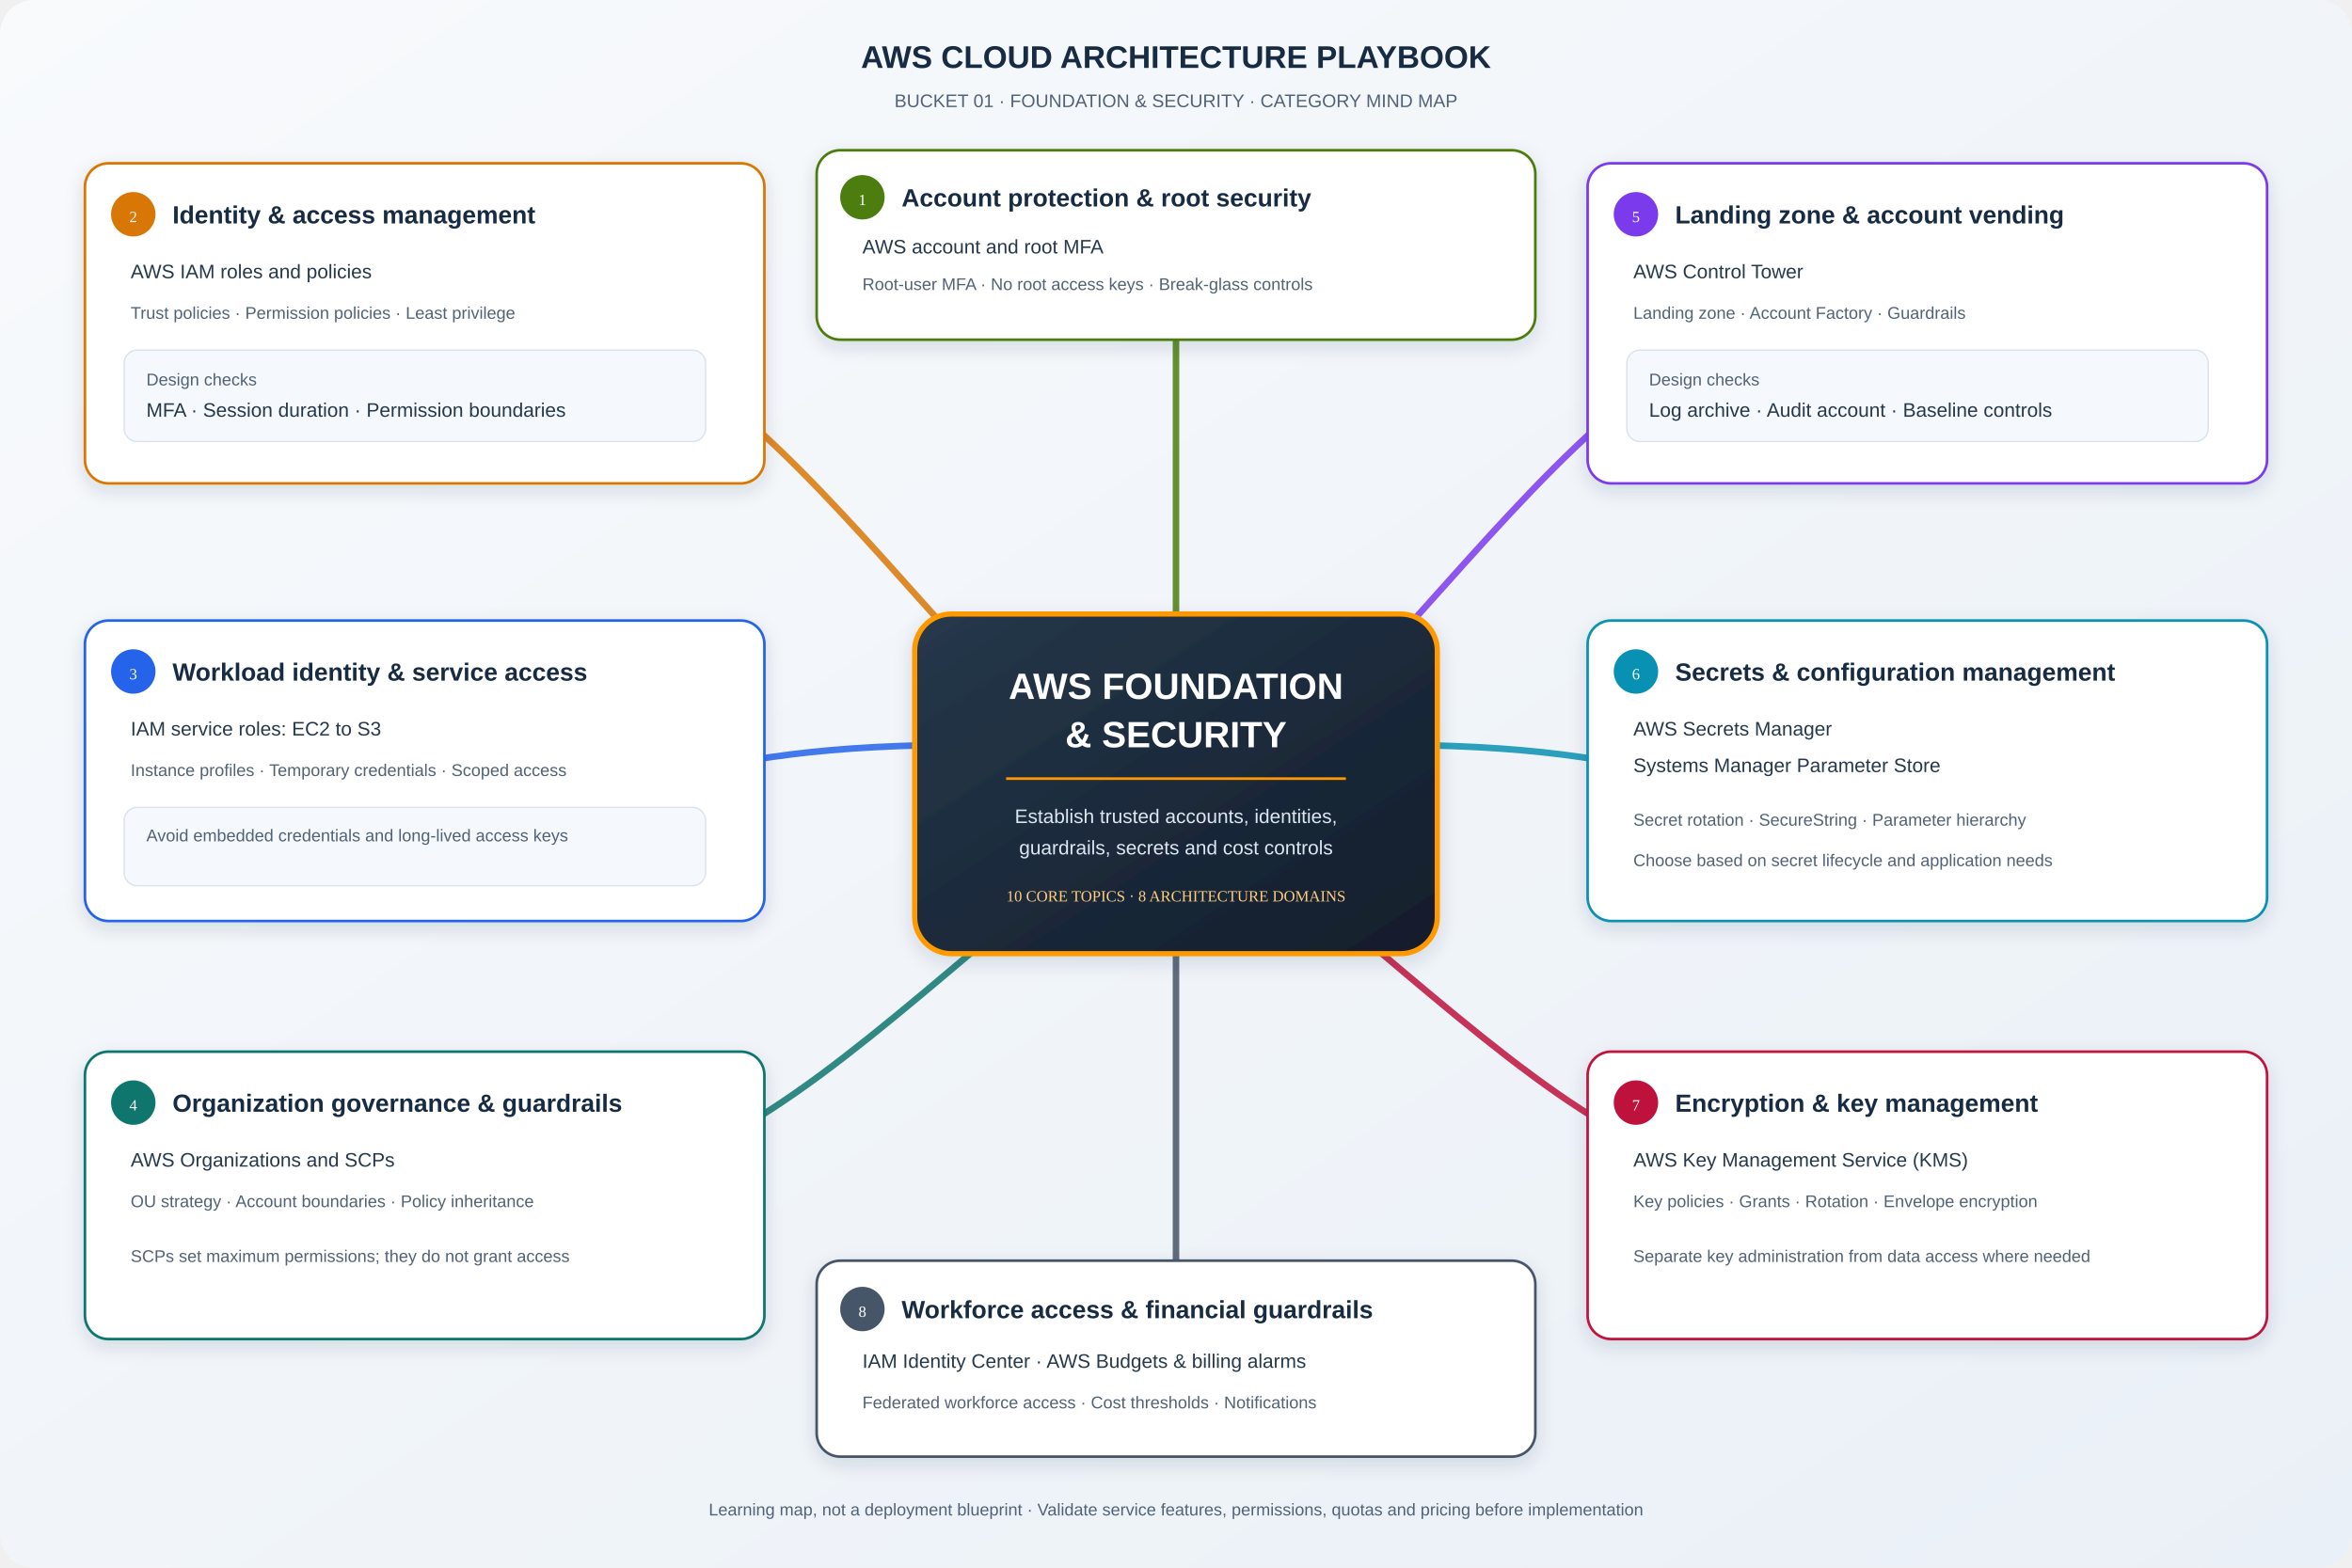
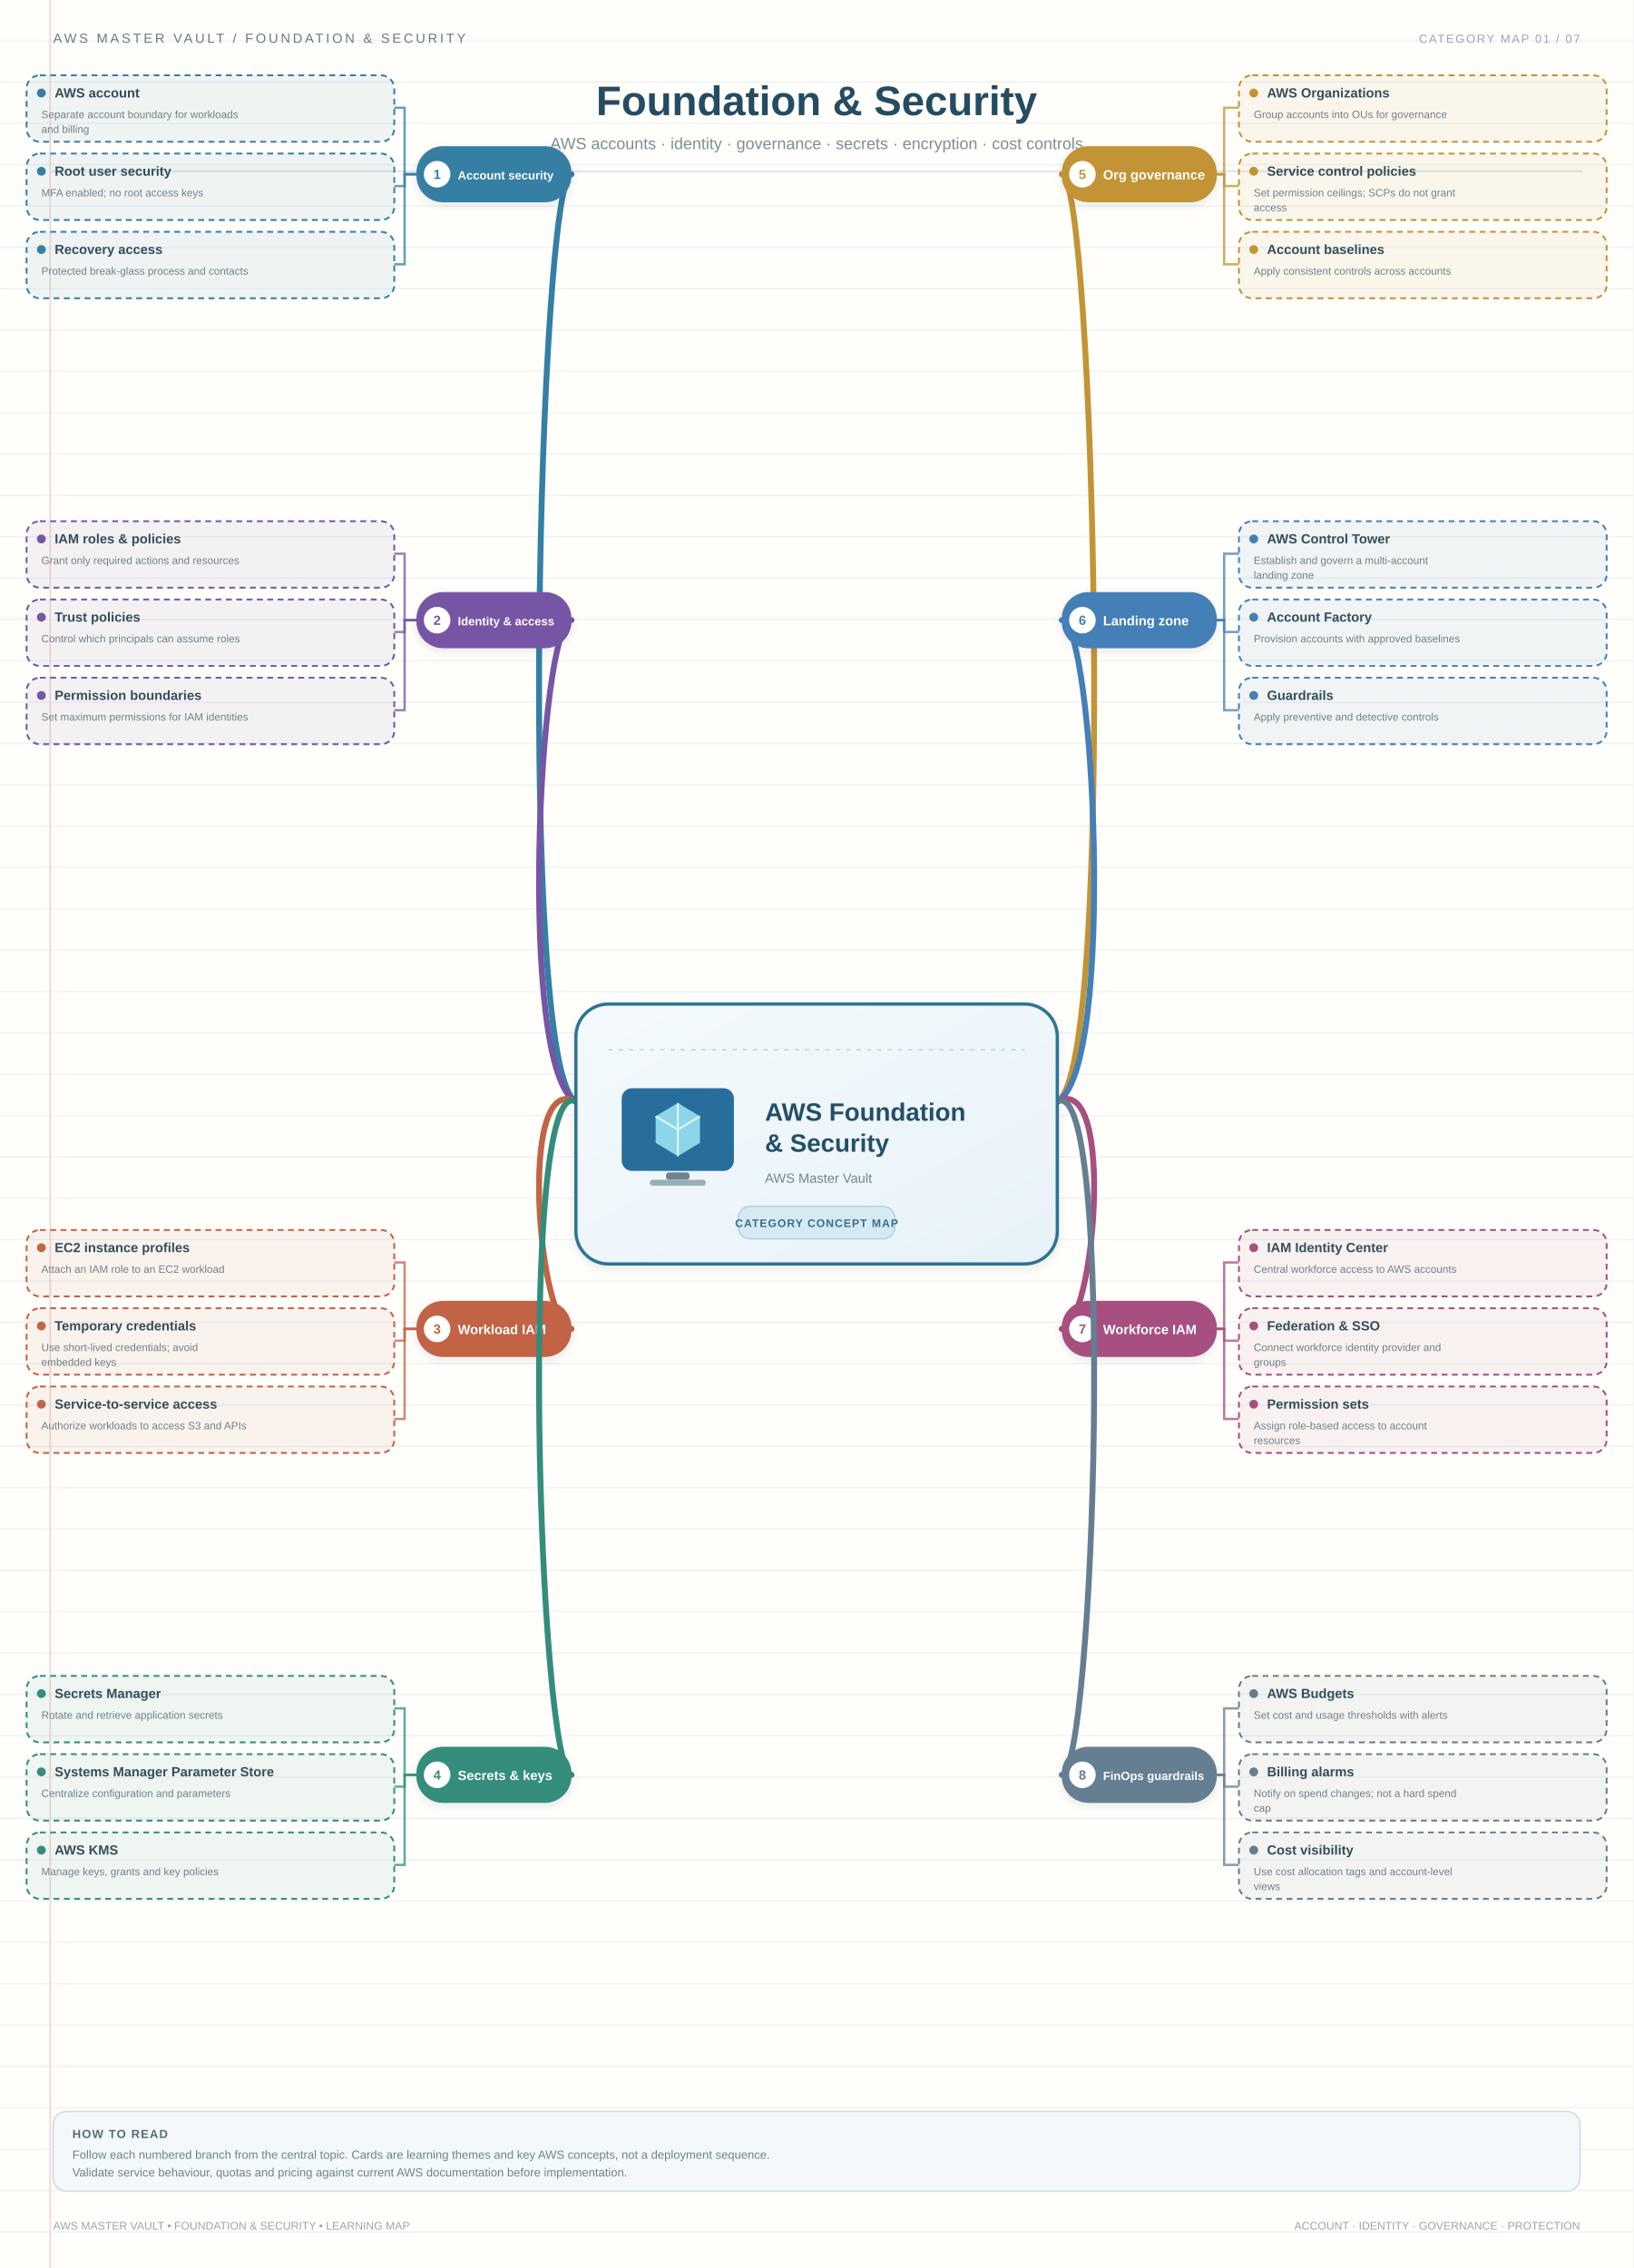
- <svg xmlns="http://www.w3.org/2000/svg" width="1800" height="1200" viewBox="0 0 1800 1200" role="img" aria-labelledby="title desc">
+ <svg xmlns="http://www.w3.org/2000/svg" width="1106" height="1536" viewBox="0 0 1106 1536" role="img" aria-labelledby="title desc">
  <defs>
-     <linearGradient id="bg" x1="0" y1="0" x2="1" y2="1">
-       <stop offset="0" stop-color="#F8FAFC" />
-       <stop offset="1" stop-color="#EAF0F7" />
+     <pattern id="paper" width="28" height="28" patternUnits="userSpaceOnUse">
+       <path d="M0 27.5H28" stroke="#E9EEF1" stroke-width=".7" />
+     </pattern>
+     <linearGradient id="centerFill" x1="0" y1="0" x2="1" y2="1">
+       <stop offset="0" stop-color="#F4FAFD" />
+       <stop offset="1" stop-color="#E7F2F8" />
    </linearGradient>
-     <linearGradient id="core" x1="0" y1="0" x2="1" y2="1">
-       <stop offset="0" stop-color="#26384B" />
-       <stop offset="1" stop-color="#111D2B" />
-     </linearGradient>
-     <filter id="shadow" x="-20%" y="-20%" width="140%" height="150%">
-       <feDropShadow dx="0" dy="5" stdDeviation="7" flood-color="#172B43" flood-opacity=".14" />
+     <filter id="soft" x="-20%" y="-20%" width="140%" height="140%">
+       <feDropShadow dx="0" dy="2" stdDeviation="3" flood-color="#193B50" flood-opacity=".10" />
    </filter>
-     <style>
-     .h{font:700 24px Arial,sans-serif;fill:#172B43}.sub{font:14px Arial,sans-serif;fill:#526276}
-     .branch{font:700 19px Arial,sans-serif;fill:#172B43}.item{font:15px Arial,sans-serif;fill:#26384B}.small{font:13px Arial,sans-serif;fill:#526276}
-     .coretitle{font:700 28px Arial,sans-serif;fill:#fff}.coretext{font:15px Arial,sans-serif;fill:#DCE7F2}
-     .line{fill:none;stroke-width:5;stroke-linecap:round;opacity:.85}
-     .card{fill:#fff;stroke-width:2;filter:url(#shadow)}.pill{fill:#F5F8FC;stroke:#D8E1EC;stroke-width:1}
-   </style>
  </defs>
-   <rect width="1800" height="1200" rx="26" fill="url(#bg)" />
-   <text x="900" y="52" text-anchor="middle" class="h" font-size="30">AWS CLOUD ARCHITECTURE PLAYBOOK</text>
-   <text x="900" y="82" text-anchor="middle" class="sub">BUCKET 01 · FOUNDATION &amp; SECURITY · CATEGORY MIND MAP</text>
-   <path class="line" stroke="#D97706" d="M750 510 C650 400 570 300 480 260" />
-   <path class="line" stroke="#2563EB" d="M750 570 C630 570 570 580 490 600" />
-   <path class="line" stroke="#0F766E" d="M790 690 C670 790 580 875 480 900" />
-   <path class="line" stroke="#7C3AED" d="M1050 510 C1150 400 1230 300 1320 260" />
-   <path class="line" stroke="#0891B2" d="M1050 570 C1170 570 1230 580 1310 600" />
-   <path class="line" stroke="#BE123C" d="M1010 690 C1130 790 1220 875 1320 900" />
-   <path class="line" stroke="#4D7C0F" d="M900 470 C900 360 900 290 900 220" />
-   <path class="line" stroke="#475569" d="M900 730 C900 840 900 910 900 980" />
-   <rect x="700" y="470" width="400" height="260" rx="28" fill="url(#core)" stroke="#FF9900" stroke-width="4" filter="url(#shadow)" />
-   <text x="900" y="535" text-anchor="middle" class="coretitle">AWS FOUNDATION</text>
-   <text x="900" y="572" text-anchor="middle" class="coretitle">&amp; SECURITY</text>
-   <path d="M770 596H1030" stroke="#FF9900" stroke-width="2" />
-   <text x="900" y="630" text-anchor="middle" class="coretext">Establish trusted accounts, identities,</text>
-   <text x="900" y="654" text-anchor="middle" class="coretext">guardrails, secrets and cost controls</text>
-   <text x="900" y="690" text-anchor="middle" font="13px Arial" fill="#FFCC80">10 CORE TOPICS · 8 ARCHITECTURE DOMAINS</text>
-   <g>
-     <rect class="card" x="625" y="115" width="550" height="145" rx="18" stroke="#4D7C0F" />
-     <circle cx="660" cy="151" r="17" fill="#4D7C0F" />
-     <text x="660" y="157" text-anchor="middle" font="bold 16px Arial" fill="#fff">1</text>
-     <text x="690" y="158" class="branch">Account protection &amp; root security</text>
-     <text x="660" y="194" class="item">AWS account and root MFA</text>
-     <text x="660" y="222" class="small">Root-user MFA · No root access keys · Break-glass controls</text>
-   </g>
-   <g>
-     <rect class="card" x="65" y="125" width="520" height="245" rx="18" stroke="#D97706" />
-     <circle cx="102" cy="164" r="17" fill="#D97706" />
-     <text x="102" y="170" text-anchor="middle" font="bold 16px Arial" fill="#fff">2</text>
-     <text x="132" y="171" class="branch">Identity &amp; access management</text>
-     <text x="100" y="213" class="item">AWS IAM roles and policies</text>
-     <text x="100" y="244" class="small">Trust policies · Permission policies · Least privilege</text>
-     <rect class="pill" x="95" y="268" width="445" height="70" rx="10" />
-     <text x="112" y="295" class="small">Design checks</text>
-     <text x="112" y="319" class="item">MFA · Session duration · Permission boundaries</text>
-   </g>
-   <g>
-     <rect class="card" x="65" y="475" width="520" height="230" rx="18" stroke="#2563EB" />
-     <circle cx="102" cy="514" r="17" fill="#2563EB" />
-     <text x="102" y="520" text-anchor="middle" font="bold 16px Arial" fill="#fff">3</text>
-     <text x="132" y="521" class="branch">Workload identity &amp; service access</text>
-     <text x="100" y="563" class="item">IAM service roles: EC2 to S3</text>
-     <text x="100" y="594" class="small">Instance profiles · Temporary credentials · Scoped access</text>
-     <rect class="pill" x="95" y="618" width="445" height="60" rx="10" />
-     <text x="112" y="644" class="small">Avoid embedded credentials and long-lived access keys</text>
-   </g>
-   <g>
-     <rect class="card" x="65" y="805" width="520" height="220" rx="18" stroke="#0F766E" />
-     <circle cx="102" cy="844" r="17" fill="#0F766E" />
-     <text x="102" y="850" text-anchor="middle" font="bold 16px Arial" fill="#fff">4</text>
-     <text x="132" y="851" class="branch">Organization governance &amp; guardrails</text>
-     <text x="100" y="893" class="item">AWS Organizations and SCPs</text>
-     <text x="100" y="924" class="small">OU strategy · Account boundaries · Policy inheritance</text>
-     <text x="100" y="966" class="small">SCPs set maximum permissions; they do not grant access</text>
-   </g>
-   <g>
-     <rect class="card" x="1215" y="125" width="520" height="245" rx="18" stroke="#7C3AED" />
-     <circle cx="1252" cy="164" r="17" fill="#7C3AED" />
-     <text x="1252" y="170" text-anchor="middle" font="bold 16px Arial" fill="#fff">5</text>
-     <text x="1282" y="171" class="branch">Landing zone &amp; account vending</text>
-     <text x="1250" y="213" class="item">AWS Control Tower</text>
-     <text x="1250" y="244" class="small">Landing zone · Account Factory · Guardrails</text>
-     <rect class="pill" x="1245" y="268" width="445" height="70" rx="10" />
-     <text x="1262" y="295" class="small">Design checks</text>
-     <text x="1262" y="319" class="item">Log archive · Audit account · Baseline controls</text>
-   </g>
-   <g>
-     <rect class="card" x="1215" y="475" width="520" height="230" rx="18" stroke="#0891B2" />
-     <circle cx="1252" cy="514" r="17" fill="#0891B2" />
-     <text x="1252" y="520" text-anchor="middle" font="bold 16px Arial" fill="#fff">6</text>
-     <text x="1282" y="521" class="branch">Secrets &amp; configuration management</text>
-     <text x="1250" y="563" class="item">AWS Secrets Manager</text>
-     <text x="1250" y="591" class="item">Systems Manager Parameter Store</text>
-     <text x="1250" y="632" class="small">Secret rotation · SecureString · Parameter hierarchy</text>
-     <text x="1250" y="663" class="small">Choose based on secret lifecycle and application needs</text>
-   </g>
-   <g>
-     <rect class="card" x="1215" y="805" width="520" height="220" rx="18" stroke="#BE123C" />
-     <circle cx="1252" cy="844" r="17" fill="#BE123C" />
-     <text x="1252" y="850" text-anchor="middle" font="bold 16px Arial" fill="#fff">7</text>
-     <text x="1282" y="851" class="branch">Encryption &amp; key management</text>
-     <text x="1250" y="893" class="item">AWS Key Management Service (KMS)</text>
-     <text x="1250" y="924" class="small">Key policies · Grants · Rotation · Envelope encryption</text>
-     <text x="1250" y="966" class="small">Separate key administration from data access where needed</text>
-   </g>
-   <g>
-     <rect class="card" x="625" y="965" width="550" height="150" rx="18" stroke="#475569" />
-     <circle cx="660" cy="1002" r="17" fill="#475569" />
-     <text x="660" y="1008" text-anchor="middle" font="bold 16px Arial" fill="#fff">8</text>
-     <text x="690" y="1009" class="branch">Workforce access &amp; financial guardrails</text>
-     <text x="660" y="1047" class="item">IAM Identity Center · AWS Budgets &amp; billing alarms</text>
-     <text x="660" y="1078" class="small">Federated workforce access · Cost thresholds · Notifications</text>
-   </g>
-   <text x="900" y="1160" text-anchor="middle" class="small">Learning map, not a deployment blueprint · Validate service features, permissions, quotas and pricing before implementation</text>
+   <rect width="1106" height="1536" fill="#FFFEFA" />
+   <rect width="1106" height="1536" fill="url(#paper)" />
+   <path d="M34 0V1536" stroke="#E7B9B9" stroke-width="1" opacity=".6" />
+   <text x="36" y="29" font-family="Arial,sans-serif" font-size="9" letter-spacing="1.7" fill="#687B86">AWS MASTER VAULT / FOUNDATION &amp; SECURITY</text>
+   <text x="1070" y="29" text-anchor="end" font-family="Arial,sans-serif" font-size="8" letter-spacing="1" fill="#9AA7AD">CATEGORY MAP 01 / 07</text>
+   <text x="553" y="78" text-anchor="middle" font-family="Arial,sans-serif" font-size="28" font-weight="700" fill="#254C63">Foundation &amp; Security</text>
+   <text x="553" y="101" text-anchor="middle" font-family="Arial,sans-serif" font-size="11" fill="#7C8E97">AWS accounts · identity · governance · secrets · encryption · cost controls</text>
+   <path d="M34 116H1072" stroke="#DCE5E9" stroke-width="1.2" />
+   <path d="M390 746 C350 725 365 118 387 118" fill="none" stroke="#347FA5" stroke-width="4" stroke-linecap="round" />
+   <rect x="282" y="99" width="105" height="38" rx="18" fill="#347FA5" filter="url(#soft)" />
+   <circle cx="296" cy="118" r="9" fill="#fff" />
+   <text x="296" y="121.2" text-anchor="middle" font-family="Arial,sans-serif" font-size="9" font-weight="700" fill="#347FA5">1</text>
+   <text x="310" y="121.5" font-family="Arial,sans-serif" font-size="8" font-weight="700" fill="#fff">Account security</text>
+   <path d="M267 73 H274 V118 H282" fill="none" stroke="#347FA5" stroke-width="1.6" opacity=".75" />
+   <rect x="18" y="51" width="249" height="45" rx="9" fill="#347FA5" fill-opacity=".075" stroke="#347FA5" stroke-width="1.25" stroke-dasharray="4 3" />
+   <circle cx="28" cy="63" r="3" fill="#347FA5" />
+   <text x="37" y="66" font-family="Arial,sans-serif" font-size="9" font-weight="700" fill="#334D5C">AWS account</text>
+   <text x="28" y="80" font-family="Arial,sans-serif" font-size="7.2" fill="#71818A">Separate account boundary for workloads</text>
+   <text x="28" y="90" font-family="Arial,sans-serif" font-size="7.2" fill="#71818A">and billing</text>
+   <path d="M267 126 H274 V118 H282" fill="none" stroke="#347FA5" stroke-width="1.6" opacity=".75" />
+   <rect x="18" y="104" width="249" height="45" rx="9" fill="#347FA5" fill-opacity=".075" stroke="#347FA5" stroke-width="1.25" stroke-dasharray="4 3" />
+   <circle cx="28" cy="116" r="3" fill="#347FA5" />
+   <text x="37" y="119" font-family="Arial,sans-serif" font-size="9" font-weight="700" fill="#334D5C">Root user security</text>
+   <text x="28" y="133" font-family="Arial,sans-serif" font-size="7.2" fill="#71818A">MFA enabled; no root access keys</text>
+   <path d="M267 179 H274 V118 H282" fill="none" stroke="#347FA5" stroke-width="1.6" opacity=".75" />
+   <rect x="18" y="157" width="249" height="45" rx="9" fill="#347FA5" fill-opacity=".075" stroke="#347FA5" stroke-width="1.25" stroke-dasharray="4 3" />
+   <circle cx="28" cy="169" r="3" fill="#347FA5" />
+   <text x="37" y="172" font-family="Arial,sans-serif" font-size="9" font-weight="700" fill="#334D5C">Recovery access</text>
+   <text x="28" y="186" font-family="Arial,sans-serif" font-size="7.2" fill="#71818A">Protected break-glass process and contacts</text>
+   <path d="M390 746 C350 725 365 420 387 420" fill="none" stroke="#7655A5" stroke-width="4" stroke-linecap="round" />
+   <rect x="282" y="401" width="105" height="38" rx="18" fill="#7655A5" filter="url(#soft)" />
+   <circle cx="296" cy="420" r="9" fill="#fff" />
+   <text x="296" y="423.2" text-anchor="middle" font-family="Arial,sans-serif" font-size="9" font-weight="700" fill="#7655A5">2</text>
+   <text x="310" y="423.5" font-family="Arial,sans-serif" font-size="8" font-weight="700" fill="#fff">Identity &amp; access</text>
+   <path d="M267 375 H274 V420 H282" fill="none" stroke="#7655A5" stroke-width="1.6" opacity=".75" />
+   <rect x="18" y="353" width="249" height="45" rx="9" fill="#7655A5" fill-opacity=".075" stroke="#7655A5" stroke-width="1.25" stroke-dasharray="4 3" />
+   <circle cx="28" cy="365" r="3" fill="#7655A5" />
+   <text x="37" y="368" font-family="Arial,sans-serif" font-size="9" font-weight="700" fill="#334D5C">IAM roles &amp; policies</text>
+   <text x="28" y="382" font-family="Arial,sans-serif" font-size="7.2" fill="#71818A">Grant only required actions and resources</text>
+   <path d="M267 428 H274 V420 H282" fill="none" stroke="#7655A5" stroke-width="1.6" opacity=".75" />
+   <rect x="18" y="406" width="249" height="45" rx="9" fill="#7655A5" fill-opacity=".075" stroke="#7655A5" stroke-width="1.25" stroke-dasharray="4 3" />
+   <circle cx="28" cy="418" r="3" fill="#7655A5" />
+   <text x="37" y="421" font-family="Arial,sans-serif" font-size="9" font-weight="700" fill="#334D5C">Trust policies</text>
+   <text x="28" y="435" font-family="Arial,sans-serif" font-size="7.2" fill="#71818A">Control which principals can assume roles</text>
+   <path d="M267 481 H274 V420 H282" fill="none" stroke="#7655A5" stroke-width="1.6" opacity=".75" />
+   <rect x="18" y="459" width="249" height="45" rx="9" fill="#7655A5" fill-opacity=".075" stroke="#7655A5" stroke-width="1.25" stroke-dasharray="4 3" />
+   <circle cx="28" cy="471" r="3" fill="#7655A5" />
+   <text x="37" y="474" font-family="Arial,sans-serif" font-size="9" font-weight="700" fill="#334D5C">Permission boundaries</text>
+   <text x="28" y="488" font-family="Arial,sans-serif" font-size="7.2" fill="#71818A">Set maximum permissions for IAM identities</text>
+   <path d="M390 746 C350 725 365 900 387 900" fill="none" stroke="#C26445" stroke-width="4" stroke-linecap="round" />
+   <rect x="282" y="881" width="105" height="38" rx="18" fill="#C26445" filter="url(#soft)" />
+   <circle cx="296" cy="900" r="9" fill="#fff" />
+   <text x="296" y="903.2" text-anchor="middle" font-family="Arial,sans-serif" font-size="9" font-weight="700" fill="#C26445">3</text>
+   <text x="310" y="903.5" font-family="Arial,sans-serif" font-size="9" font-weight="700" fill="#fff">Workload IAM</text>
+   <path d="M267 855 H274 V900 H282" fill="none" stroke="#C26445" stroke-width="1.6" opacity=".75" />
+   <rect x="18" y="833" width="249" height="45" rx="9" fill="#C26445" fill-opacity=".075" stroke="#C26445" stroke-width="1.25" stroke-dasharray="4 3" />
+   <circle cx="28" cy="845" r="3" fill="#C26445" />
+   <text x="37" y="848" font-family="Arial,sans-serif" font-size="9" font-weight="700" fill="#334D5C">EC2 instance profiles</text>
+   <text x="28" y="862" font-family="Arial,sans-serif" font-size="7.2" fill="#71818A">Attach an IAM role to an EC2 workload</text>
+   <path d="M267 908 H274 V900 H282" fill="none" stroke="#C26445" stroke-width="1.6" opacity=".75" />
+   <rect x="18" y="886" width="249" height="45" rx="9" fill="#C26445" fill-opacity=".075" stroke="#C26445" stroke-width="1.25" stroke-dasharray="4 3" />
+   <circle cx="28" cy="898" r="3" fill="#C26445" />
+   <text x="37" y="901" font-family="Arial,sans-serif" font-size="9" font-weight="700" fill="#334D5C">Temporary credentials</text>
+   <text x="28" y="915" font-family="Arial,sans-serif" font-size="7.2" fill="#71818A">Use short-lived credentials; avoid</text>
+   <text x="28" y="925" font-family="Arial,sans-serif" font-size="7.2" fill="#71818A">embedded keys</text>
+   <path d="M267 961 H274 V900 H282" fill="none" stroke="#C26445" stroke-width="1.6" opacity=".75" />
+   <rect x="18" y="939" width="249" height="45" rx="9" fill="#C26445" fill-opacity=".075" stroke="#C26445" stroke-width="1.25" stroke-dasharray="4 3" />
+   <circle cx="28" cy="951" r="3" fill="#C26445" />
+   <text x="37" y="954" font-family="Arial,sans-serif" font-size="9" font-weight="700" fill="#334D5C">Service-to-service access</text>
+   <text x="28" y="968" font-family="Arial,sans-serif" font-size="7.2" fill="#71818A">Authorize workloads to access S3 and APIs</text>
+   <path d="M390 746 C350 725 365 1202 387 1202" fill="none" stroke="#348D7C" stroke-width="4" stroke-linecap="round" />
+   <rect x="282" y="1183" width="105" height="38" rx="18" fill="#348D7C" filter="url(#soft)" />
+   <circle cx="296" cy="1202" r="9" fill="#fff" />
+   <text x="296" y="1205.2" text-anchor="middle" font-family="Arial,sans-serif" font-size="9" font-weight="700" fill="#348D7C">4</text>
+   <text x="310" y="1205.5" font-family="Arial,sans-serif" font-size="9" font-weight="700" fill="#fff">Secrets &amp; keys</text>
+   <path d="M267 1157 H274 V1202 H282" fill="none" stroke="#348D7C" stroke-width="1.6" opacity=".75" />
+   <rect x="18" y="1135" width="249" height="45" rx="9" fill="#348D7C" fill-opacity=".075" stroke="#348D7C" stroke-width="1.25" stroke-dasharray="4 3" />
+   <circle cx="28" cy="1147" r="3" fill="#348D7C" />
+   <text x="37" y="1150" font-family="Arial,sans-serif" font-size="9" font-weight="700" fill="#334D5C">Secrets Manager</text>
+   <text x="28" y="1164" font-family="Arial,sans-serif" font-size="7.2" fill="#71818A">Rotate and retrieve application secrets</text>
+   <path d="M267 1210 H274 V1202 H282" fill="none" stroke="#348D7C" stroke-width="1.6" opacity=".75" />
+   <rect x="18" y="1188" width="249" height="45" rx="9" fill="#348D7C" fill-opacity=".075" stroke="#348D7C" stroke-width="1.25" stroke-dasharray="4 3" />
+   <circle cx="28" cy="1200" r="3" fill="#348D7C" />
+   <text x="37" y="1203" font-family="Arial,sans-serif" font-size="9" font-weight="700" fill="#334D5C">Systems Manager Parameter Store</text>
+   <text x="28" y="1217" font-family="Arial,sans-serif" font-size="7.2" fill="#71818A">Centralize configuration and parameters</text>
+   <path d="M267 1263 H274 V1202 H282" fill="none" stroke="#348D7C" stroke-width="1.6" opacity=".75" />
+   <rect x="18" y="1241" width="249" height="45" rx="9" fill="#348D7C" fill-opacity=".075" stroke="#348D7C" stroke-width="1.25" stroke-dasharray="4 3" />
+   <circle cx="28" cy="1253" r="3" fill="#348D7C" />
+   <text x="37" y="1256" font-family="Arial,sans-serif" font-size="9" font-weight="700" fill="#334D5C">AWS KMS</text>
+   <text x="28" y="1270" font-family="Arial,sans-serif" font-size="7.2" fill="#71818A">Manage keys, grants and key policies</text>
+   <path d="M716 746 C756 725 741 118 719 118" fill="none" stroke="#C29436" stroke-width="4" stroke-linecap="round" />
+   <rect x="719" y="99" width="105" height="38" rx="18" fill="#C29436" filter="url(#soft)" />
+   <circle cx="733" cy="118" r="9" fill="#fff" />
+   <text x="733" y="121.2" text-anchor="middle" font-family="Arial,sans-serif" font-size="9" font-weight="700" fill="#C29436">5</text>
+   <text x="747" y="121.5" font-family="Arial,sans-serif" font-size="9" font-weight="700" fill="#fff">Org governance</text>
+   <path d="M824 118 H829 V73 H839" fill="none" stroke="#C29436" stroke-width="1.6" opacity=".75" />
+   <rect x="839" y="51" width="249" height="45" rx="9" fill="#C29436" fill-opacity=".075" stroke="#C29436" stroke-width="1.25" stroke-dasharray="4 3" />
+   <circle cx="849" cy="63" r="3" fill="#C29436" />
+   <text x="858" y="66" font-family="Arial,sans-serif" font-size="9" font-weight="700" fill="#334D5C">AWS Organizations</text>
+   <text x="849" y="80" font-family="Arial,sans-serif" font-size="7.2" fill="#71818A">Group accounts into OUs for governance</text>
+   <path d="M824 118 H829 V126 H839" fill="none" stroke="#C29436" stroke-width="1.6" opacity=".75" />
+   <rect x="839" y="104" width="249" height="45" rx="9" fill="#C29436" fill-opacity=".075" stroke="#C29436" stroke-width="1.25" stroke-dasharray="4 3" />
+   <circle cx="849" cy="116" r="3" fill="#C29436" />
+   <text x="858" y="119" font-family="Arial,sans-serif" font-size="9" font-weight="700" fill="#334D5C">Service control policies</text>
+   <text x="849" y="133" font-family="Arial,sans-serif" font-size="7.2" fill="#71818A">Set permission ceilings; SCPs do not grant</text>
+   <text x="849" y="143" font-family="Arial,sans-serif" font-size="7.2" fill="#71818A">access</text>
+   <path d="M824 118 H829 V179 H839" fill="none" stroke="#C29436" stroke-width="1.6" opacity=".75" />
+   <rect x="839" y="157" width="249" height="45" rx="9" fill="#C29436" fill-opacity=".075" stroke="#C29436" stroke-width="1.25" stroke-dasharray="4 3" />
+   <circle cx="849" cy="169" r="3" fill="#C29436" />
+   <text x="858" y="172" font-family="Arial,sans-serif" font-size="9" font-weight="700" fill="#334D5C">Account baselines</text>
+   <text x="849" y="186" font-family="Arial,sans-serif" font-size="7.2" fill="#71818A">Apply consistent controls across accounts</text>
+   <path d="M716 746 C756 725 741 420 719 420" fill="none" stroke="#447FB8" stroke-width="4" stroke-linecap="round" />
+   <rect x="719" y="401" width="105" height="38" rx="18" fill="#447FB8" filter="url(#soft)" />
+   <circle cx="733" cy="420" r="9" fill="#fff" />
+   <text x="733" y="423.2" text-anchor="middle" font-family="Arial,sans-serif" font-size="9" font-weight="700" fill="#447FB8">6</text>
+   <text x="747" y="423.5" font-family="Arial,sans-serif" font-size="9" font-weight="700" fill="#fff">Landing zone</text>
+   <path d="M824 420 H829 V375 H839" fill="none" stroke="#447FB8" stroke-width="1.6" opacity=".75" />
+   <rect x="839" y="353" width="249" height="45" rx="9" fill="#447FB8" fill-opacity=".075" stroke="#447FB8" stroke-width="1.25" stroke-dasharray="4 3" />
+   <circle cx="849" cy="365" r="3" fill="#447FB8" />
+   <text x="858" y="368" font-family="Arial,sans-serif" font-size="9" font-weight="700" fill="#334D5C">AWS Control Tower</text>
+   <text x="849" y="382" font-family="Arial,sans-serif" font-size="7.2" fill="#71818A">Establish and govern a multi-account</text>
+   <text x="849" y="392" font-family="Arial,sans-serif" font-size="7.2" fill="#71818A">landing zone</text>
+   <path d="M824 420 H829 V428 H839" fill="none" stroke="#447FB8" stroke-width="1.6" opacity=".75" />
+   <rect x="839" y="406" width="249" height="45" rx="9" fill="#447FB8" fill-opacity=".075" stroke="#447FB8" stroke-width="1.25" stroke-dasharray="4 3" />
+   <circle cx="849" cy="418" r="3" fill="#447FB8" />
+   <text x="858" y="421" font-family="Arial,sans-serif" font-size="9" font-weight="700" fill="#334D5C">Account Factory</text>
+   <text x="849" y="435" font-family="Arial,sans-serif" font-size="7.2" fill="#71818A">Provision accounts with approved baselines</text>
+   <path d="M824 420 H829 V481 H839" fill="none" stroke="#447FB8" stroke-width="1.6" opacity=".75" />
+   <rect x="839" y="459" width="249" height="45" rx="9" fill="#447FB8" fill-opacity=".075" stroke="#447FB8" stroke-width="1.25" stroke-dasharray="4 3" />
+   <circle cx="849" cy="471" r="3" fill="#447FB8" />
+   <text x="858" y="474" font-family="Arial,sans-serif" font-size="9" font-weight="700" fill="#334D5C">Guardrails</text>
+   <text x="849" y="488" font-family="Arial,sans-serif" font-size="7.2" fill="#71818A">Apply preventive and detective controls</text>
+   <path d="M716 746 C756 725 741 900 719 900" fill="none" stroke="#A65080" stroke-width="4" stroke-linecap="round" />
+   <rect x="719" y="881" width="105" height="38" rx="18" fill="#A65080" filter="url(#soft)" />
+   <circle cx="733" cy="900" r="9" fill="#fff" />
+   <text x="733" y="903.2" text-anchor="middle" font-family="Arial,sans-serif" font-size="9" font-weight="700" fill="#A65080">7</text>
+   <text x="747" y="903.5" font-family="Arial,sans-serif" font-size="9" font-weight="700" fill="#fff">Workforce IAM</text>
+   <path d="M824 900 H829 V855 H839" fill="none" stroke="#A65080" stroke-width="1.6" opacity=".75" />
+   <rect x="839" y="833" width="249" height="45" rx="9" fill="#A65080" fill-opacity=".075" stroke="#A65080" stroke-width="1.25" stroke-dasharray="4 3" />
+   <circle cx="849" cy="845" r="3" fill="#A65080" />
+   <text x="858" y="848" font-family="Arial,sans-serif" font-size="9" font-weight="700" fill="#334D5C">IAM Identity Center</text>
+   <text x="849" y="862" font-family="Arial,sans-serif" font-size="7.2" fill="#71818A">Central workforce access to AWS accounts</text>
+   <path d="M824 900 H829 V908 H839" fill="none" stroke="#A65080" stroke-width="1.6" opacity=".75" />
+   <rect x="839" y="886" width="249" height="45" rx="9" fill="#A65080" fill-opacity=".075" stroke="#A65080" stroke-width="1.25" stroke-dasharray="4 3" />
+   <circle cx="849" cy="898" r="3" fill="#A65080" />
+   <text x="858" y="901" font-family="Arial,sans-serif" font-size="9" font-weight="700" fill="#334D5C">Federation &amp; SSO</text>
+   <text x="849" y="915" font-family="Arial,sans-serif" font-size="7.2" fill="#71818A">Connect workforce identity provider and</text>
+   <text x="849" y="925" font-family="Arial,sans-serif" font-size="7.2" fill="#71818A">groups</text>
+   <path d="M824 900 H829 V961 H839" fill="none" stroke="#A65080" stroke-width="1.6" opacity=".75" />
+   <rect x="839" y="939" width="249" height="45" rx="9" fill="#A65080" fill-opacity=".075" stroke="#A65080" stroke-width="1.25" stroke-dasharray="4 3" />
+   <circle cx="849" cy="951" r="3" fill="#A65080" />
+   <text x="858" y="954" font-family="Arial,sans-serif" font-size="9" font-weight="700" fill="#334D5C">Permission sets</text>
+   <text x="849" y="968" font-family="Arial,sans-serif" font-size="7.2" fill="#71818A">Assign role-based access to account</text>
+   <text x="849" y="978" font-family="Arial,sans-serif" font-size="7.2" fill="#71818A">resources</text>
+   <path d="M716 746 C756 725 741 1202 719 1202" fill="none" stroke="#657E91" stroke-width="4" stroke-linecap="round" />
+   <rect x="719" y="1183" width="105" height="38" rx="18" fill="#657E91" filter="url(#soft)" />
+   <circle cx="733" cy="1202" r="9" fill="#fff" />
+   <text x="733" y="1205.2" text-anchor="middle" font-family="Arial,sans-serif" font-size="9" font-weight="700" fill="#657E91">8</text>
+   <text x="747" y="1205.5" font-family="Arial,sans-serif" font-size="8" font-weight="700" fill="#fff">FinOps guardrails</text>
+   <path d="M824 1202 H829 V1157 H839" fill="none" stroke="#657E91" stroke-width="1.6" opacity=".75" />
+   <rect x="839" y="1135" width="249" height="45" rx="9" fill="#657E91" fill-opacity=".075" stroke="#657E91" stroke-width="1.25" stroke-dasharray="4 3" />
+   <circle cx="849" cy="1147" r="3" fill="#657E91" />
+   <text x="858" y="1150" font-family="Arial,sans-serif" font-size="9" font-weight="700" fill="#334D5C">AWS Budgets</text>
+   <text x="849" y="1164" font-family="Arial,sans-serif" font-size="7.2" fill="#71818A">Set cost and usage thresholds with alerts</text>
+   <path d="M824 1202 H829 V1210 H839" fill="none" stroke="#657E91" stroke-width="1.6" opacity=".75" />
+   <rect x="839" y="1188" width="249" height="45" rx="9" fill="#657E91" fill-opacity=".075" stroke="#657E91" stroke-width="1.25" stroke-dasharray="4 3" />
+   <circle cx="849" cy="1200" r="3" fill="#657E91" />
+   <text x="858" y="1203" font-family="Arial,sans-serif" font-size="9" font-weight="700" fill="#334D5C">Billing alarms</text>
+   <text x="849" y="1217" font-family="Arial,sans-serif" font-size="7.2" fill="#71818A">Notify on spend changes; not a hard spend</text>
+   <text x="849" y="1227" font-family="Arial,sans-serif" font-size="7.2" fill="#71818A">cap</text>
+   <path d="M824 1202 H829 V1263 H839" fill="none" stroke="#657E91" stroke-width="1.6" opacity=".75" />
+   <rect x="839" y="1241" width="249" height="45" rx="9" fill="#657E91" fill-opacity=".075" stroke="#657E91" stroke-width="1.25" stroke-dasharray="4 3" />
+   <circle cx="849" cy="1253" r="3" fill="#657E91" />
+   <text x="858" y="1256" font-family="Arial,sans-serif" font-size="9" font-weight="700" fill="#334D5C">Cost visibility</text>
+   <text x="849" y="1270" font-family="Arial,sans-serif" font-size="7.2" fill="#71818A">Use cost allocation tags and account-level</text>
+   <text x="849" y="1280" font-family="Arial,sans-serif" font-size="7.2" fill="#71818A">views</text>
+   <rect x="390" y="680" width="326" height="176" rx="22" fill="url(#centerFill)" stroke="#2D7396" stroke-width="2.2" filter="url(#soft)" />
+   <path d="M412 711H694" stroke="#BFD6E2" stroke-dasharray="3 4" />
+   <rect x="421" y="737" width="76" height="56" rx="7" fill="#276E9D" />
+   <path d="M459 747 L474 756 L474 774 L459 783 L444 774 L444 756 Z" fill="#8DD5E8" />
+   <path d="M459 747V765L474 756 M459 765L444 756 M459 765V783" fill="none" stroke="#D9F5FA" stroke-width="1.4" />
+   <rect x="451" y="794" width="16" height="5" rx="2" fill="#6D8490" />
+   <rect x="440" y="799" width="38" height="4" rx="2" fill="#9AAEB7" />
+   <text x="518" y="759" font-family="Arial,sans-serif" font-size="17" font-weight="700" fill="#244F68">AWS Foundation</text>
+   <text x="518" y="780" font-family="Arial,sans-serif" font-size="17" font-weight="700" fill="#244F68">&amp; Security</text>
+   <text x="518" y="801" font-family="Arial,sans-serif" font-size="9" fill="#718691">AWS Master Vault</text>
+   <rect x="500" y="817" width="106" height="22" rx="8" fill="#D6EAF4" stroke="#B4D3E2" />
+   <text x="553" y="831" text-anchor="middle" font-family="Arial,sans-serif" font-size="7.5" font-weight="700" letter-spacing=".6" fill="#3B6D86">CATEGORY CONCEPT MAP</text>
+   <rect x="36" y="1430" width="1034" height="54" rx="9" fill="#F4F8FA" stroke="#CFDCE2" />
+   <text x="49" y="1448" font-family="Arial,sans-serif" font-size="8" font-weight="700" letter-spacing=".7" fill="#506D7C">HOW TO READ</text>
+   <text x="49" y="1462" font-family="Arial,sans-serif" font-size="8" fill="#71818A">Follow each numbered branch from the central topic. Cards are learning themes and key AWS concepts, not a deployment sequence.</text>
+   <text x="49" y="1474" font-family="Arial,sans-serif" font-size="8" fill="#71818A">Validate service behaviour, quotas and pricing against current AWS documentation before implementation.</text>
+   <text x="36" y="1510" font-family="Arial,sans-serif" font-size="7.5" fill="#9AA7AD">AWS MASTER VAULT • FOUNDATION &amp; SECURITY • LEARNING MAP</text>
+   <text x="1070" y="1510" text-anchor="end" font-family="Arial,sans-serif" font-size="7.5" fill="#9AA7AD">ACCOUNT · IDENTITY · GOVERNANCE · PROTECTION</text>
</svg>
